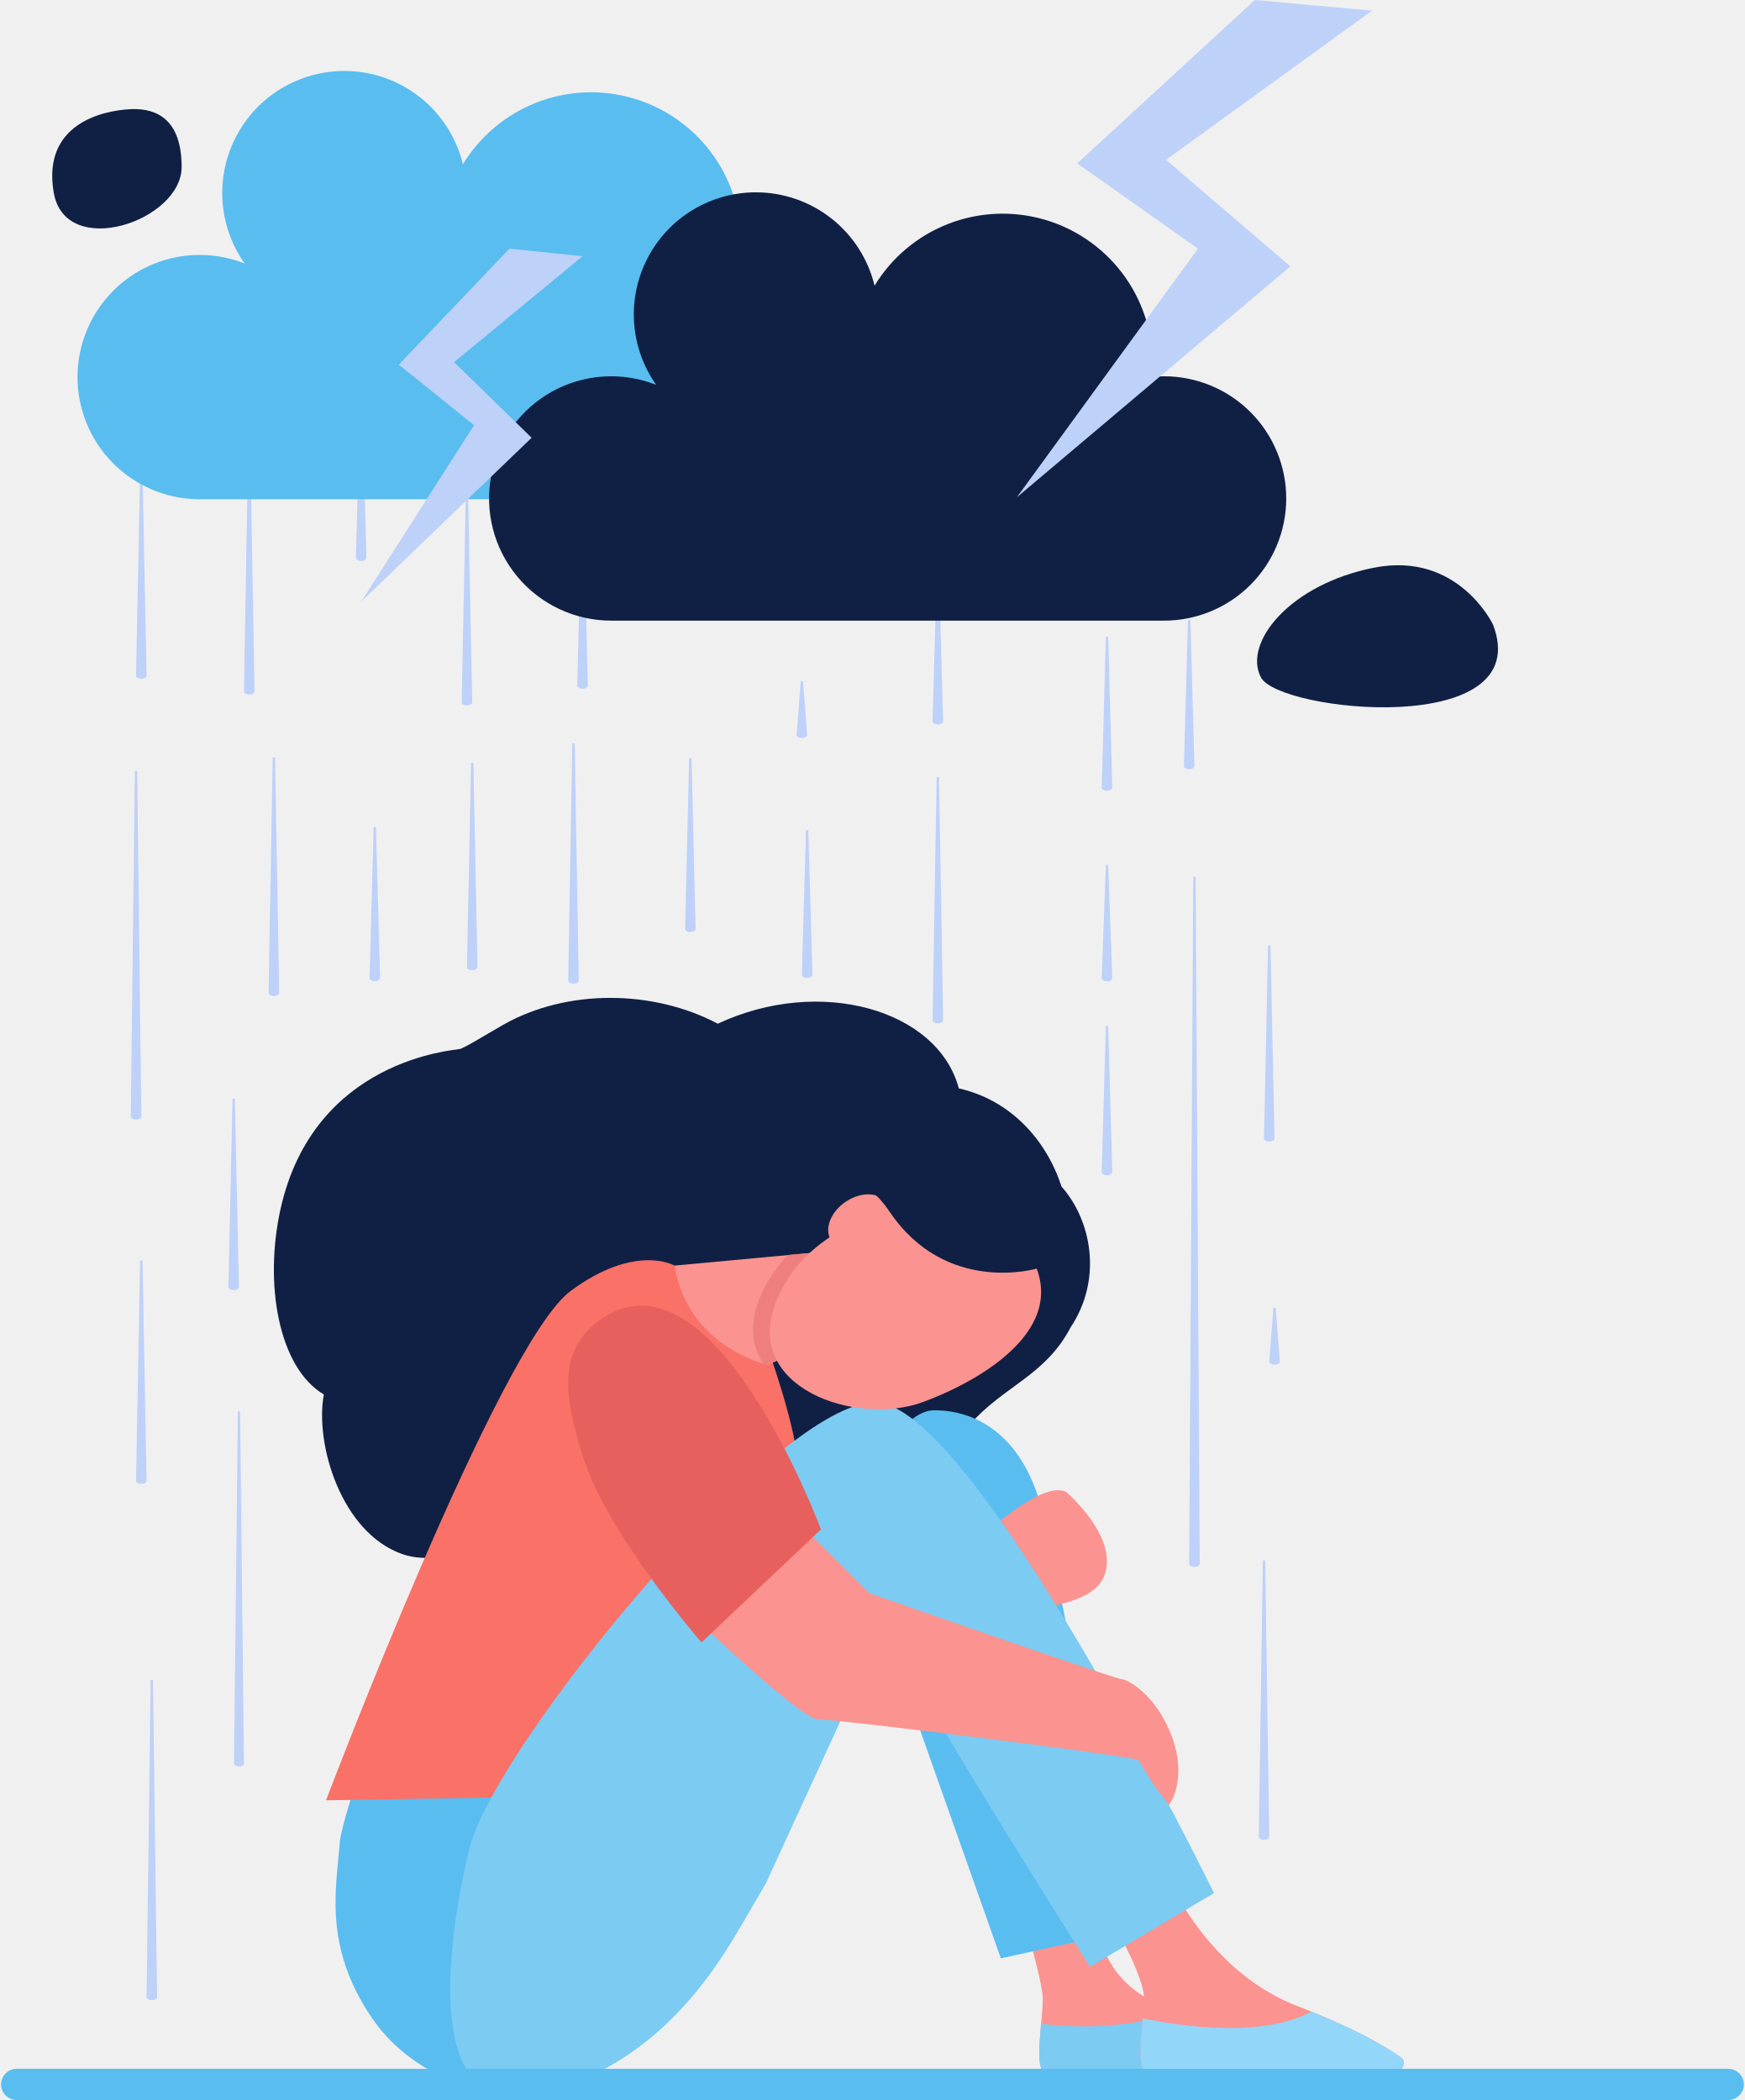
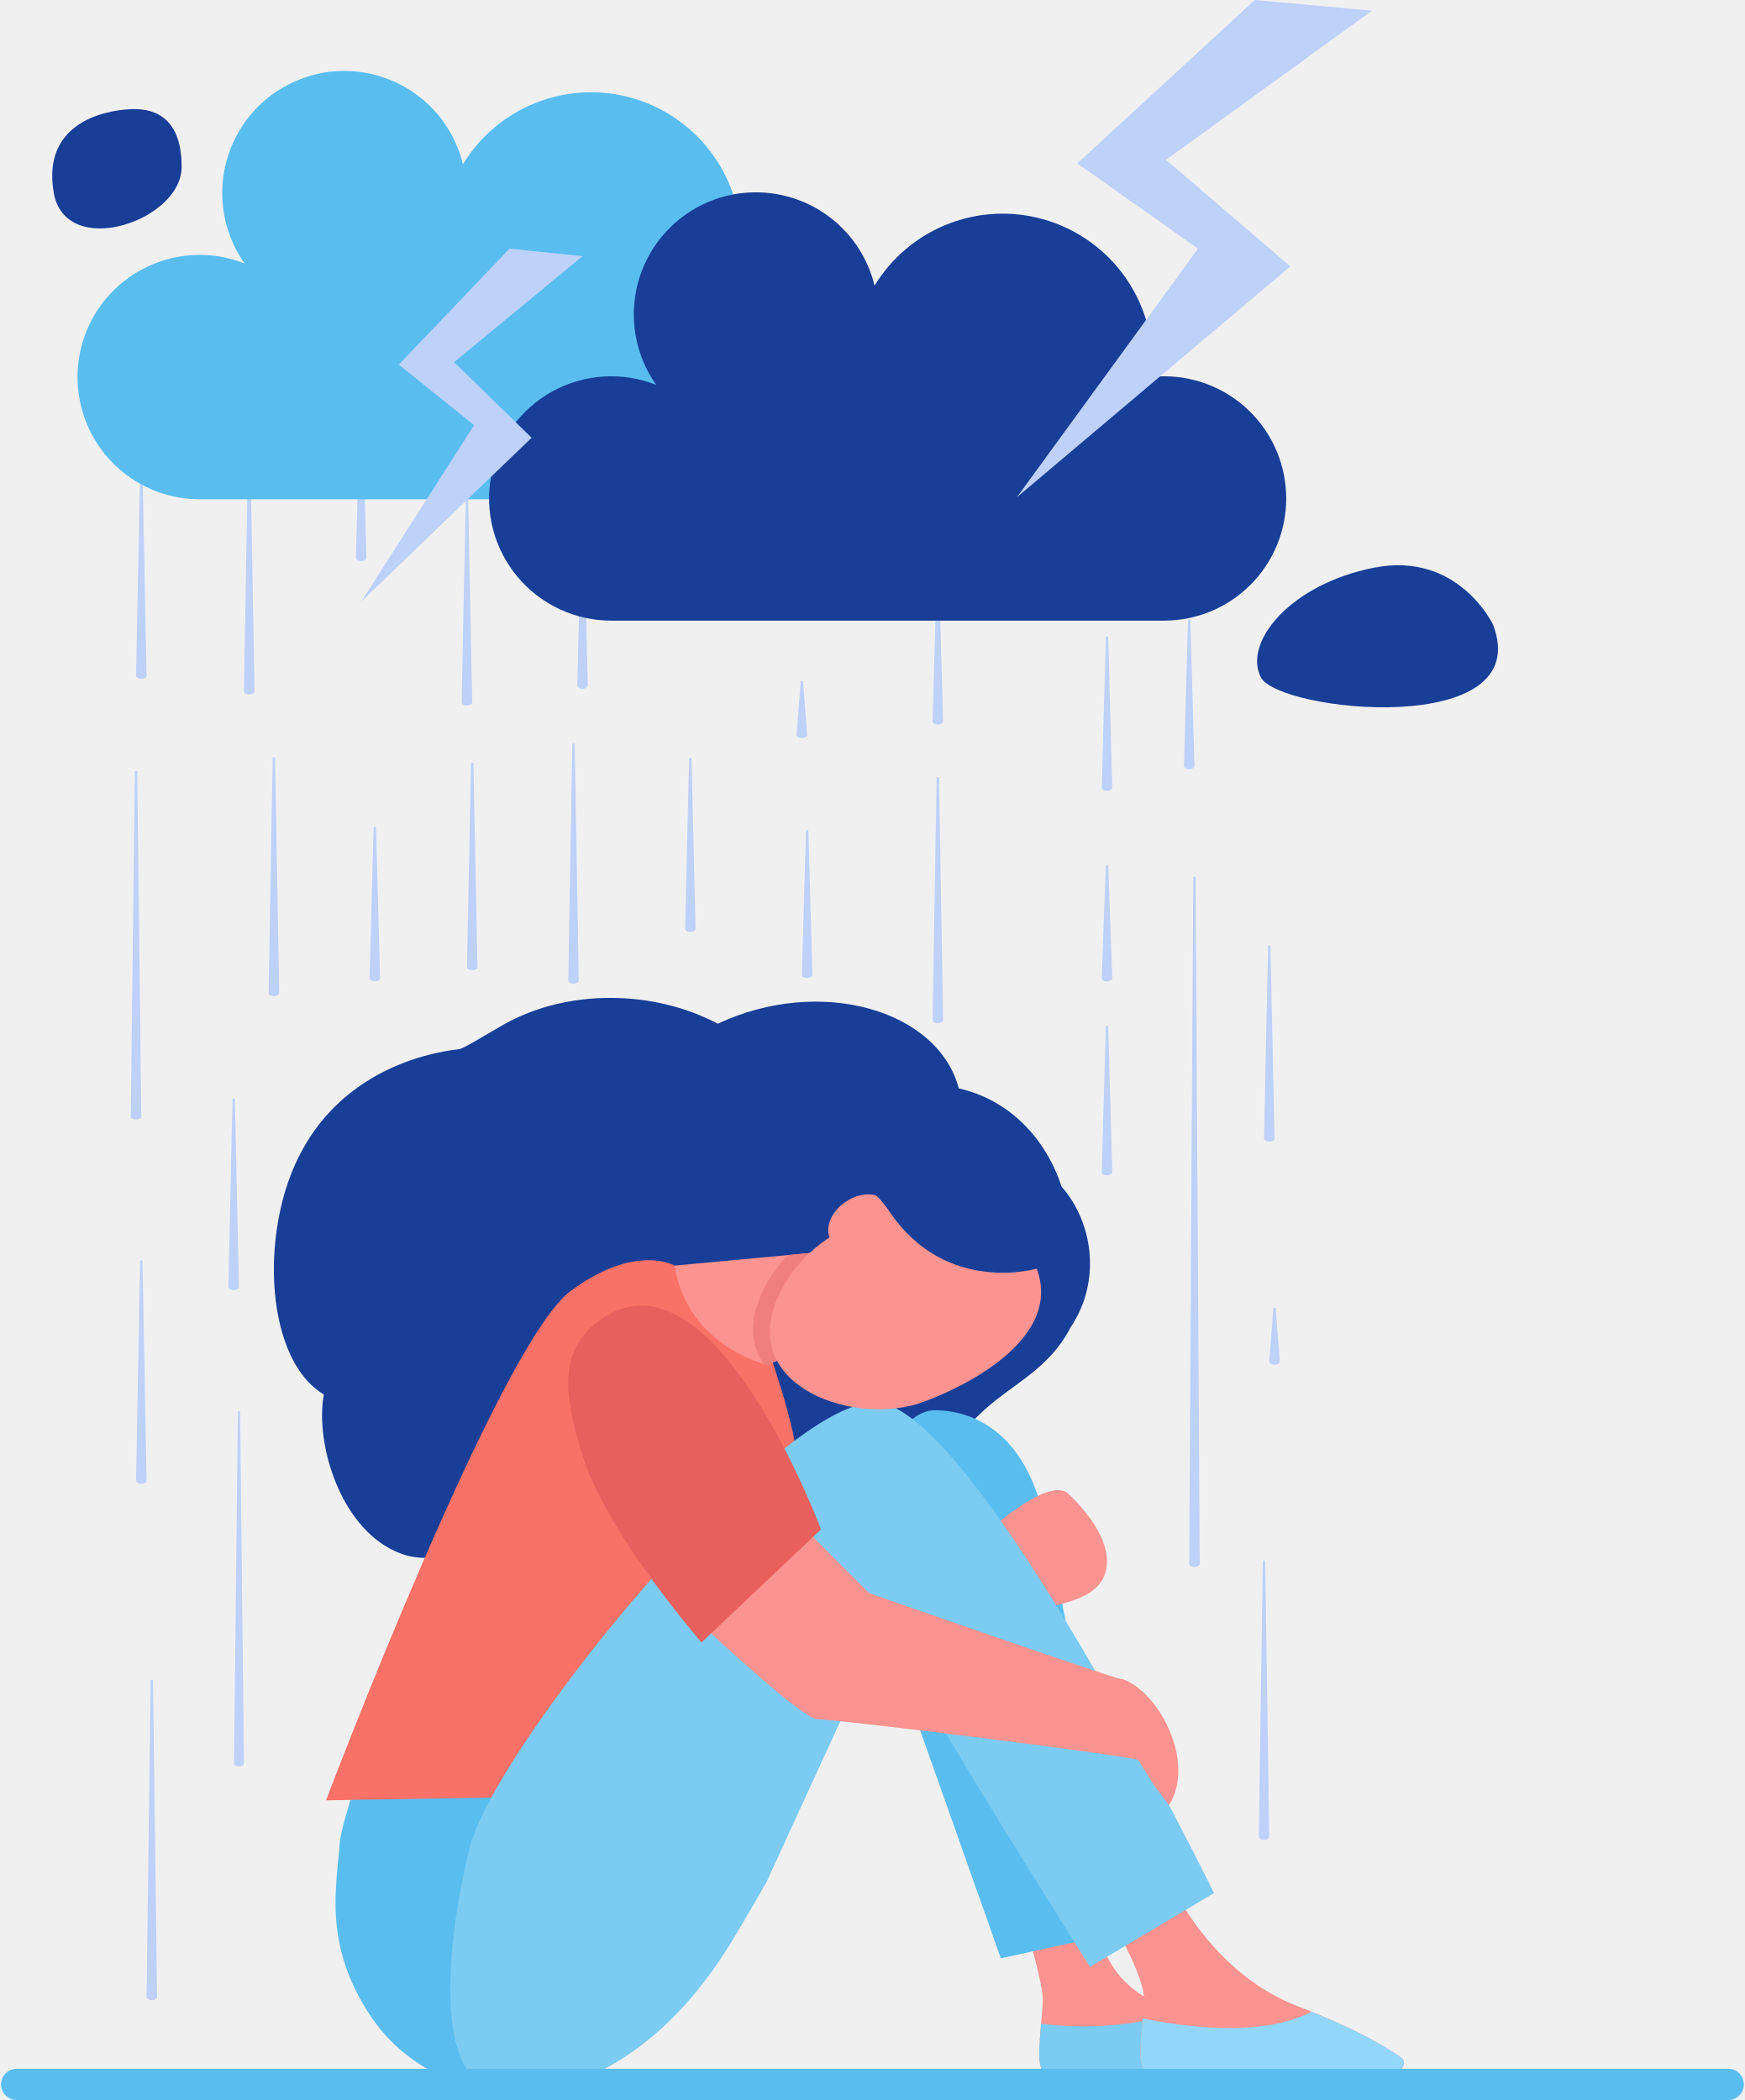
<svg xmlns="http://www.w3.org/2000/svg" width="216" height="260" viewBox="0 0 216 260" fill="none">
  <g clip-path="url(#clip0_3969_310533)">
-     <path d="M132.531 164.334C136.511 158.36 135.117 151.097 131.407 146.912C129.544 141.193 125.151 136.212 118.69 134.753C116.091 124.989 101.507 120.825 88.849 126.744C80.973 122.569 70.268 122.348 62.272 126.89C60.353 127.981 57.489 129.758 56.918 129.876C56.296 130.045 38.882 131.07 34.729 149.674C32.669 158.92 34.465 169.323 40.088 172.65C38.952 178.74 42.216 189.697 49.731 192.387C54.624 194.136 59.943 190.665 64.727 191.214C80.645 193.076 118.07 178.65 119.971 176.458C124.241 171.554 129.359 170.394 132.531 164.334Z" fill="#102044" />
+     <path d="M132.531 164.334C136.511 158.36 135.117 151.097 131.407 146.912C129.544 141.193 125.151 136.212 118.69 134.753C116.091 124.989 101.507 120.825 88.849 126.744C80.973 122.569 70.268 122.348 62.272 126.89C60.353 127.981 57.489 129.758 56.918 129.876C56.296 130.045 38.882 131.07 34.729 149.674C32.669 158.92 34.465 169.323 40.088 172.65C38.952 178.74 42.216 189.697 49.731 192.387C54.624 194.136 59.943 190.665 64.727 191.214C80.645 193.076 118.07 178.65 119.971 176.458C124.241 171.554 129.359 170.394 132.531 164.334Z" fill="#183e97" />
    <path d="M42.059 228.141C41.65 233.695 39.976 240.907 46.014 249.804C51.838 258.38 62.289 259.419 62.289 259.419L68.843 224.182L64.611 222.437H43.517C43.517 222.437 42.167 226.67 42.059 228.141Z" fill="#59BDF0" />
    <path d="M129.083 247.507C129.083 249.901 128.11 255.414 129.083 256.388C130.057 257.362 156.469 256.553 156.469 256.553C156.469 256.553 156.054 253.026 144.393 248.549C132.731 244.071 136.34 232.509 136.34 232.509L126.072 235.287C126.072 235.287 129.083 245.111 129.083 247.507Z" fill="#FB9390" />
    <path d="M156.469 256.553C156.469 256.553 156.095 253.322 145.827 249.116C139.022 251.332 132.46 251.012 128.876 250.562C128.657 252.998 128.424 255.731 129.084 256.388C130.057 257.364 156.469 256.553 156.469 256.553Z" fill="#7CCBF2" />
    <path d="M138.383 239.13C138.383 239.13 141.61 244.961 141.61 247.357C141.61 249.753 140.636 255.264 141.61 256.24C142.428 257.057 165.526 256.503 172.96 256.304C173.14 256.299 173.314 256.237 173.457 256.128C173.6 256.019 173.705 255.868 173.758 255.696C173.81 255.523 173.807 255.339 173.75 255.169C173.692 254.998 173.582 254.85 173.436 254.745C171.466 253.344 167.631 251.07 160.664 248.399C151.887 245.027 146.994 237.232 145.121 233.581C144.997 233.338 144.823 233.124 144.612 232.951C144.401 232.779 144.156 232.653 143.893 232.58C143.63 232.507 143.355 232.49 143.085 232.529C142.815 232.568 142.557 232.663 142.325 232.807L138.342 235.299C137.907 235.571 137.595 236.003 137.474 236.502C137.352 237.001 137.431 237.528 137.692 237.97L138.383 239.13Z" fill="#FB9390" />
    <path d="M172.96 256.304C173.14 256.299 173.314 256.237 173.457 256.128C173.6 256.019 173.705 255.868 173.758 255.695C173.81 255.523 173.807 255.339 173.75 255.169C173.692 254.998 173.582 254.85 173.436 254.745C171.631 253.464 168.256 251.446 162.355 249.064C156.265 252.299 146.526 250.937 141.449 249.901C141.22 252.456 140.906 255.534 141.61 256.24C142.428 257.057 165.526 256.502 172.96 256.304Z" fill="#92D7F9" />
    <path d="M106.613 186.686C106.613 186.686 110.465 174.605 115.671 174.605C120.877 174.605 126.87 177.739 129.155 187.67C130.608 193.966 139.786 238.978 139.786 238.978L123.892 242.46L108.967 200.27L108.72 202.317L106.613 186.686Z" fill="#59BDF0" />
    <path d="M83.499 156.691C83.499 156.691 78.714 153.881 70.658 159.816C61.772 166.35 40.358 222.897 40.358 222.897L68.089 222.436C68.089 222.436 98.769 186.609 98.769 181.857C98.769 177.104 94.952 166.683 94.952 166.683L83.499 156.691Z" fill="#FA7167" />
    <path d="M131.988 184.723C131.988 184.723 137.025 189.017 137.025 193.293C137.025 197.57 132.52 198.278 129.16 199.168C125.801 200.058 122.243 200.691 122.243 199.929C122.243 199.166 128.083 197.072 128.083 197.072C128.083 197.072 122.752 199.294 121.038 198.151C119.325 197.008 126.625 194.151 126.625 194.151C126.625 194.151 120.632 196.723 119.707 195.802C118.782 194.88 125.799 191.104 125.799 191.104C125.799 191.104 121.992 191.422 121.992 190.66V189.897C121.992 189.897 129.037 183.23 131.988 184.723Z" fill="#FB9390" />
    <path d="M17.639 156.116L18.144 183.309C18.144 183.526 17.86 183.706 17.498 183.708C17.137 183.71 16.843 183.535 16.839 183.318V183.309L17.345 156.116C17.345 156.067 17.412 156.03 17.493 156.03C17.573 156.03 17.637 156.069 17.639 156.116Z" fill="#BED1F9" />
    <path d="M116.239 96.273L116.744 126.298C116.744 126.516 116.46 126.694 116.098 126.697C115.737 126.701 115.443 126.525 115.439 126.308L115.945 96.282C115.945 96.234 116.012 96.194 116.093 96.196C116.173 96.198 116.228 96.226 116.239 96.273Z" fill="#BED1F9" />
    <path d="M58.602 94.535L59.107 119.734C59.107 119.952 58.823 120.131 58.463 120.133C58.103 120.135 57.806 119.961 57.802 119.744V119.734L58.309 94.535C58.309 94.486 58.375 94.447 58.458 94.447C58.54 94.447 58.6 94.486 58.602 94.535Z" fill="#BED1F9" />
    <path d="M57.948 61.739L58.456 86.94C58.456 87.157 58.171 87.335 57.809 87.337C57.448 87.339 57.152 87.167 57.148 86.95L57.656 61.748C57.656 61.699 57.723 61.66 57.804 61.662C57.884 61.664 57.946 61.692 57.948 61.739Z" fill="#BED1F9" />
    <path d="M17.639 58.432L18.144 83.634C18.144 83.851 17.86 84.029 17.5 84.031C17.141 84.033 16.843 83.86 16.839 83.643V83.634L17.345 58.432C17.345 58.383 17.412 58.346 17.493 58.346C17.573 58.346 17.637 58.385 17.639 58.432Z" fill="#BED1F9" />
    <path d="M29.721 174.763L30.199 218.326C30.199 218.531 29.927 218.701 29.588 218.701C29.249 218.701 28.97 218.538 28.968 218.326L29.446 174.763C29.446 174.718 29.508 174.68 29.585 174.68C29.661 174.68 29.721 174.718 29.721 174.763Z" fill="#BED1F9" />
    <path d="M29.072 136.103L29.579 159.332C29.579 159.549 29.294 159.727 28.933 159.731C28.572 159.735 28.277 159.559 28.272 159.342V159.332L28.779 136.103C28.779 136.054 28.847 136.015 28.927 136.015C29.008 136.015 29.07 136.056 29.072 136.103Z" fill="#BED1F9" />
    <path d="M137.179 127.087L137.687 145.112C137.687 145.329 137.406 145.509 137.044 145.511C136.683 145.513 136.387 145.342 136.379 145.125V145.112L136.887 127.087C136.887 127.038 136.954 126.999 137.037 127.001C137.119 127.003 137.179 127.04 137.179 127.087Z" fill="#BED1F9" />
    <path d="M116.239 71.276L116.744 89.3C116.744 89.518 116.464 89.696 116.104 89.7C115.744 89.703 115.445 89.531 115.439 89.314V89.3L115.945 71.276C115.945 71.227 116.014 71.188 116.095 71.189C116.175 71.191 116.228 71.229 116.239 71.276Z" fill="#BED1F9" />
    <path d="M147.351 76.806L147.857 94.831C147.857 95.048 147.576 95.226 147.215 95.23C146.853 95.233 146.557 95.061 146.552 94.844V94.831L147.057 76.806C147.057 76.757 147.127 76.718 147.207 76.719C147.288 76.721 147.35 76.766 147.351 76.806Z" fill="#BED1F9" />
    <path d="M85.6 93.916L86.104 114.993C86.104 115.208 85.821 115.386 85.463 115.39C85.106 115.394 84.81 115.22 84.804 115.004V114.993L85.308 93.916C85.308 93.868 85.375 93.828 85.456 93.83C85.536 93.832 85.598 93.87 85.6 93.916Z" fill="#BED1F9" />
    <path d="M72.257 63.801L72.761 84.878C72.761 85.093 72.48 85.271 72.121 85.275C71.761 85.278 71.467 85.104 71.461 84.889V84.878L71.967 63.801C71.967 63.752 72.032 63.715 72.113 63.715C72.194 63.715 72.255 63.754 72.257 63.801Z" fill="#BED1F9" />
    <path d="M71.139 92.127L71.645 121.39C71.645 121.608 71.36 121.786 70.999 121.787C70.637 121.789 70.343 121.615 70.34 121.398L70.847 92.127C70.847 92.079 70.913 92.039 70.993 92.039C71.074 92.039 71.137 92.079 71.139 92.127Z" fill="#BED1F9" />
    <path d="M100.061 102.845L100.568 120.68C100.568 120.898 100.287 121.077 99.926 121.081C99.564 121.085 99.269 120.913 99.261 120.695V120.68L99.769 102.845C99.769 102.796 99.836 102.758 99.917 102.758C99.997 102.758 100.061 102.8 100.061 102.845Z" fill="#BED1F9" />
    <path d="M46.544 102.442L47.047 121.091C47.047 121.306 46.766 121.484 46.409 121.488C46.051 121.491 45.755 121.319 45.749 121.113C45.749 121.111 45.748 121.109 45.748 121.106C45.748 121.104 45.749 121.102 45.749 121.1L46.253 102.451C46.253 102.402 46.321 102.365 46.401 102.365C46.482 102.365 46.542 102.395 46.544 102.442Z" fill="#BED1F9" />
    <path d="M137.179 78.866L137.683 97.513C137.683 97.729 137.402 97.907 137.044 97.91C136.687 97.914 136.389 97.742 136.383 97.536V97.522L136.889 78.876C136.889 78.827 136.954 78.788 137.035 78.788C137.115 78.788 137.177 78.814 137.179 78.866Z" fill="#BED1F9" />
    <path d="M44.851 50.413L45.356 69.059C45.356 69.277 45.075 69.455 44.716 69.458C44.356 69.462 44.062 69.288 44.057 69.073V69.059L44.56 50.413C44.56 50.364 44.628 50.325 44.708 50.326C44.789 50.328 44.851 50.366 44.851 50.413Z" fill="#BED1F9" />
    <path d="M156.614 193.258L157.119 227.406C157.119 227.622 156.833 227.8 156.475 227.802C156.117 227.803 155.823 227.629 155.82 227.414L156.323 193.265C156.323 193.217 156.389 193.177 156.469 193.177C156.55 193.177 156.614 193.209 156.614 193.258Z" fill="#BED1F9" />
    <path d="M137.179 107.153L137.687 121.096C137.687 121.313 137.407 121.493 137.048 121.497C136.688 121.501 136.389 121.33 136.379 121.122V121.106L136.887 107.153C136.887 107.104 136.956 107.065 137.037 107.067C137.117 107.069 137.177 107.104 137.179 107.153Z" fill="#BED1F9" />
    <path d="M34.053 93.828L34.562 122.928C34.562 123.146 34.276 123.325 33.912 123.327C33.549 123.329 33.253 123.155 33.249 122.936L33.759 93.836C33.759 93.787 33.826 93.748 33.907 93.748C33.987 93.748 34.051 93.781 34.053 93.828Z" fill="#BED1F9" />
    <path d="M30.997 56.484L31.506 85.582C31.506 85.801 31.219 85.979 30.856 85.981C30.493 85.983 30.197 85.809 30.193 85.591L30.703 56.493C30.703 56.445 30.77 56.405 30.851 56.405C30.931 56.405 30.995 56.435 30.997 56.484Z" fill="#BED1F9" />
    <path d="M148.003 108.622L148.511 193.599C148.511 193.816 148.22 193.994 147.861 193.994C147.501 193.994 147.205 193.82 147.205 193.602L147.711 108.626C147.711 108.577 147.777 108.537 147.857 108.537C147.938 108.537 148.003 108.573 148.003 108.622Z" fill="#BED1F9" />
    <path d="M157.265 117.125L157.771 140.94C157.771 141.157 157.488 141.337 157.127 141.339C156.765 141.341 156.469 141.169 156.466 140.949L156.971 117.134C156.971 117.085 157.039 117.046 157.119 117.048C157.2 117.05 157.263 117.082 157.265 117.125Z" fill="#BED1F9" />
    <path d="M18.94 208.051L19.444 247.245C19.444 247.46 19.157 247.636 18.8 247.638C18.442 247.64 18.148 247.466 18.144 247.25L18.648 208.057C18.648 208.008 18.716 207.971 18.796 207.971C18.877 207.971 18.938 208.005 18.94 208.051Z" fill="#BED1F9" />
    <path d="M16.987 95.539L17.493 138.216C17.493 138.434 17.206 138.612 16.845 138.613C16.483 138.615 16.189 138.439 16.188 138.222L16.693 95.539C16.693 95.49 16.759 95.451 16.839 95.451C16.92 95.451 16.987 95.496 16.987 95.539Z" fill="#BED1F9" />
    <path d="M157.917 161.983L158.425 168.553C158.441 168.77 158.162 168.955 157.801 168.965C157.439 168.974 157.136 168.807 157.119 168.59C157.117 168.578 157.117 168.565 157.119 168.553L157.625 161.983C157.625 161.934 157.698 161.895 157.778 161.899C157.859 161.902 157.913 161.938 157.917 161.983Z" fill="#BED1F9" />
    <path d="M99.407 84.391L99.915 90.96C99.932 91.178 99.653 91.363 99.291 91.372C98.93 91.382 98.626 91.215 98.609 90.998C98.608 90.985 98.608 90.973 98.609 90.96L99.115 84.391C99.115 84.342 99.188 84.302 99.269 84.306C99.349 84.31 99.403 84.346 99.407 84.391Z" fill="#BED1F9" />
    <path d="M42.626 8.784C46.013 8.785 49.302 9.925 51.964 12.021C54.626 14.116 56.507 17.045 57.306 20.338C59.412 16.878 62.593 14.201 66.362 12.716C70.131 11.232 74.282 11.022 78.182 12.118C82.082 13.214 85.516 15.555 87.962 18.786C90.407 22.016 91.729 25.958 91.725 30.01C91.725 30.559 91.69 31.099 91.645 31.634C92.138 31.586 92.638 31.56 93.143 31.56C97.154 31.56 101 33.153 103.836 35.99C106.672 38.827 108.265 42.675 108.265 46.687C108.265 50.699 106.672 54.546 103.836 57.383C101 60.22 97.154 61.813 93.143 61.813H24.734C22.508 61.816 20.308 61.327 18.292 60.38C16.276 59.434 14.495 58.054 13.074 56.339C11.653 54.624 10.628 52.616 10.073 50.459C9.517 48.302 9.445 46.049 9.861 43.861C10.277 41.673 11.171 39.603 12.479 37.801C13.787 35.998 15.477 34.507 17.428 33.433C19.378 32.359 21.542 31.73 23.765 31.59C25.987 31.449 28.213 31.802 30.283 32.622C28.684 30.359 27.738 27.7 27.548 24.935C27.358 22.171 27.931 19.407 29.205 16.947C30.479 14.486 32.405 12.423 34.772 10.983C37.139 9.544 39.856 8.783 42.626 8.784Z" fill="#59BDF0" />
-     <path d="M93.579 23.812C96.967 23.813 100.256 24.953 102.918 27.049C105.58 29.144 107.461 32.073 108.259 35.366C110.366 31.905 113.546 29.228 117.316 27.744C121.085 26.26 125.236 26.05 129.136 27.146C133.035 28.241 136.47 30.583 138.915 33.814C141.36 37.044 142.682 40.986 142.679 45.038C142.679 45.587 142.644 46.127 142.597 46.662C143.091 46.614 143.591 46.587 144.095 46.587C148.105 46.587 151.952 48.181 154.788 51.018C157.623 53.855 159.217 57.702 159.217 61.714C159.217 65.726 157.623 69.574 154.788 72.411C151.952 75.248 148.105 76.841 144.095 76.841H75.688C73.461 76.845 71.261 76.356 69.244 75.411C67.228 74.465 65.445 73.086 64.023 71.371C62.602 69.656 61.576 67.649 61.02 65.492C60.464 63.334 60.391 61.081 60.806 58.892C61.222 56.704 62.115 54.634 63.423 52.831C64.731 51.028 66.421 49.536 68.372 48.462C70.323 47.388 72.487 46.758 74.71 46.617C76.932 46.477 79.159 46.829 81.229 47.65C79.63 45.386 78.683 42.726 78.494 39.961C78.304 37.196 78.878 34.432 80.153 31.971C81.428 29.51 83.355 27.447 85.722 26.008C88.091 24.569 90.809 23.809 93.579 23.812Z" fill="#102044" />
+     <path d="M93.579 23.812C96.967 23.813 100.256 24.953 102.918 27.049C105.58 29.144 107.461 32.073 108.259 35.366C110.366 31.905 113.546 29.228 117.316 27.744C121.085 26.26 125.236 26.05 129.136 27.146C133.035 28.241 136.47 30.583 138.915 33.814C141.36 37.044 142.682 40.986 142.679 45.038C142.679 45.587 142.644 46.127 142.597 46.662C143.091 46.614 143.591 46.587 144.095 46.587C148.105 46.587 151.952 48.181 154.788 51.018C157.623 53.855 159.217 57.702 159.217 61.714C159.217 65.726 157.623 69.574 154.788 72.411C151.952 75.248 148.105 76.841 144.095 76.841H75.688C73.461 76.845 71.261 76.356 69.244 75.411C67.228 74.465 65.445 73.086 64.023 71.371C62.602 69.656 61.576 67.649 61.02 65.492C60.464 63.334 60.391 61.081 60.806 58.892C61.222 56.704 62.115 54.634 63.423 52.831C64.731 51.028 66.421 49.536 68.372 48.462C70.323 47.388 72.487 46.758 74.71 46.617C76.932 46.477 79.159 46.829 81.229 47.65C79.63 45.386 78.683 42.726 78.494 39.961C78.304 37.196 78.878 34.432 80.153 31.971C81.428 29.51 83.355 27.447 85.722 26.008C88.091 24.569 90.809 23.809 93.579 23.812Z" fill="#183e97" />
    <path d="M63.068 30.784L49.366 45.147L58.682 52.64L44.706 74.496L65.808 54.2L56.216 44.834L72.111 31.721L63.068 30.784Z" fill="#BED1F9" />
    <path d="M155.331 0L133.349 20.23L148.297 30.784L125.876 61.568L159.728 32.983L144.34 19.79L169.838 1.319L155.331 0Z" fill="#BED1F9" />
-     <path d="M184.816 77.328C184.816 77.328 180.509 68.233 170.101 70.281C159.692 72.328 153.857 79.55 156.078 83.855C158.299 88.16 190.23 91.492 184.816 77.328Z" fill="#102044" />
-     <path d="M16.094 13.52C12.607 13.696 5.217 15.393 6.644 23.812C8.071 32.23 22.483 27.371 22.483 20.672C22.483 13.973 18.485 13.398 16.094 13.52Z" fill="#102044" />
+     <path d="M184.816 77.328C184.816 77.328 180.509 68.233 170.101 70.281C159.692 72.328 153.857 79.55 156.078 83.855C158.299 88.16 190.23 91.492 184.816 77.328Z" fill="#183e97" />
+     <path d="M16.094 13.52C12.607 13.696 5.217 15.393 6.644 23.812C8.071 32.23 22.483 27.371 22.483 20.672C22.483 13.973 18.485 13.398 16.094 13.52Z" fill="#183e97" />
    <path d="M58.186 228.557C61.725 215.642 96.027 173.631 108.314 173.631C120.6 173.631 150.277 234.383 150.277 234.383L134.921 243.522C134.921 243.522 120.806 221.108 116.405 213.433C114.557 210.211 110.027 200.019 110.027 200.019L94.827 233.139L91.911 238.139C88.995 243.138 81.014 256.887 65.188 259.386C49.362 261.885 58.186 228.557 58.186 228.557Z" fill="#7CCBF2" />
    <path d="M80.471 195.118C80.471 195.118 98.823 212.86 101.19 212.86C103.557 212.86 138.784 217.221 140.902 217.905L142.84 221.016L144.703 223.486C144.703 223.486 147.003 220.503 145.129 215.192C143.254 209.882 139.557 207.886 138.803 207.886C138.048 207.886 107.587 197.244 107.587 197.244L90.501 180.132L80.471 195.118Z" fill="#FB9390" />
    <path d="M83.499 156.691L103.698 154.818L106.613 164.233L94.952 168.972C94.952 168.972 85.094 166.758 83.499 156.691Z" fill="#FB9390" />
    <path d="M103.692 154.816L97.568 155.378C96.075 156.891 94.887 158.678 94.07 160.642C92.692 163.961 93.072 166.715 94.501 168.854C94.785 168.939 94.947 168.974 94.947 168.974L106.613 164.233L103.692 154.816Z" fill="#EF7F7F" />
    <path d="M125.69 152.935C124.134 151.206 122.465 150.102 117.052 149.484C111.396 148.84 100.087 151.483 96.158 160.943C91.645 171.808 105.988 176.625 114.211 173.599C122.434 170.574 134.752 163.004 125.69 152.935Z" fill="#FB9390" />
    <path d="M107.883 153.798C105.963 155.044 103.711 154.922 102.851 153.523C101.992 152.124 102.851 149.981 104.767 148.733C106.683 147.485 108.937 147.609 109.799 149.01C110.66 150.412 109.801 152.549 107.883 153.798Z" fill="#FB9390" />
    <path d="M74.577 163.225C69.613 166.597 69.209 171.481 72.33 180.855C75.452 190.229 86.838 203.351 86.838 203.351L101.623 189.358C101.623 189.358 88.428 153.836 74.577 163.225Z" fill="#E8605D" />
-     <path d="M128.327 157.066C128.327 157.066 117.125 160.387 110.132 150.035C103.139 139.683 93.978 151.264 93.978 151.264C93.978 151.264 95.922 140.101 108.973 140.657C122.023 141.214 131.997 151.95 128.327 157.066Z" fill="#102044" />
+     <path d="M128.327 157.066C128.327 157.066 117.125 160.387 110.132 150.035C103.139 139.683 93.978 151.264 93.978 151.264C93.978 151.264 95.922 140.101 108.973 140.657C122.023 141.214 131.997 151.95 128.327 157.066Z" fill="#183e97" />
    <path d="M213.936 256.137H2.064C1.552 256.138 1.061 256.341 0.699 256.703C0.337 257.066 0.134 257.556 0.133 258.069C0.133 258.581 0.336 259.072 0.699 259.434C1.061 259.796 1.552 260 2.064 260H213.936C214.19 260 214.441 259.95 214.675 259.853C214.91 259.756 215.123 259.614 215.302 259.435C215.481 259.255 215.624 259.042 215.72 258.808C215.817 258.574 215.867 258.322 215.867 258.069C215.867 257.556 215.663 257.065 215.301 256.703C214.939 256.341 214.448 256.137 213.936 256.137Z" fill="#59BDF0" />
  </g>
  <defs>
    <clipPath id="clip0_3969_310533">
      <rect width="215.734" height="260" fill="white" transform="translate(0.133057)" />
    </clipPath>
  </defs>
</svg>
